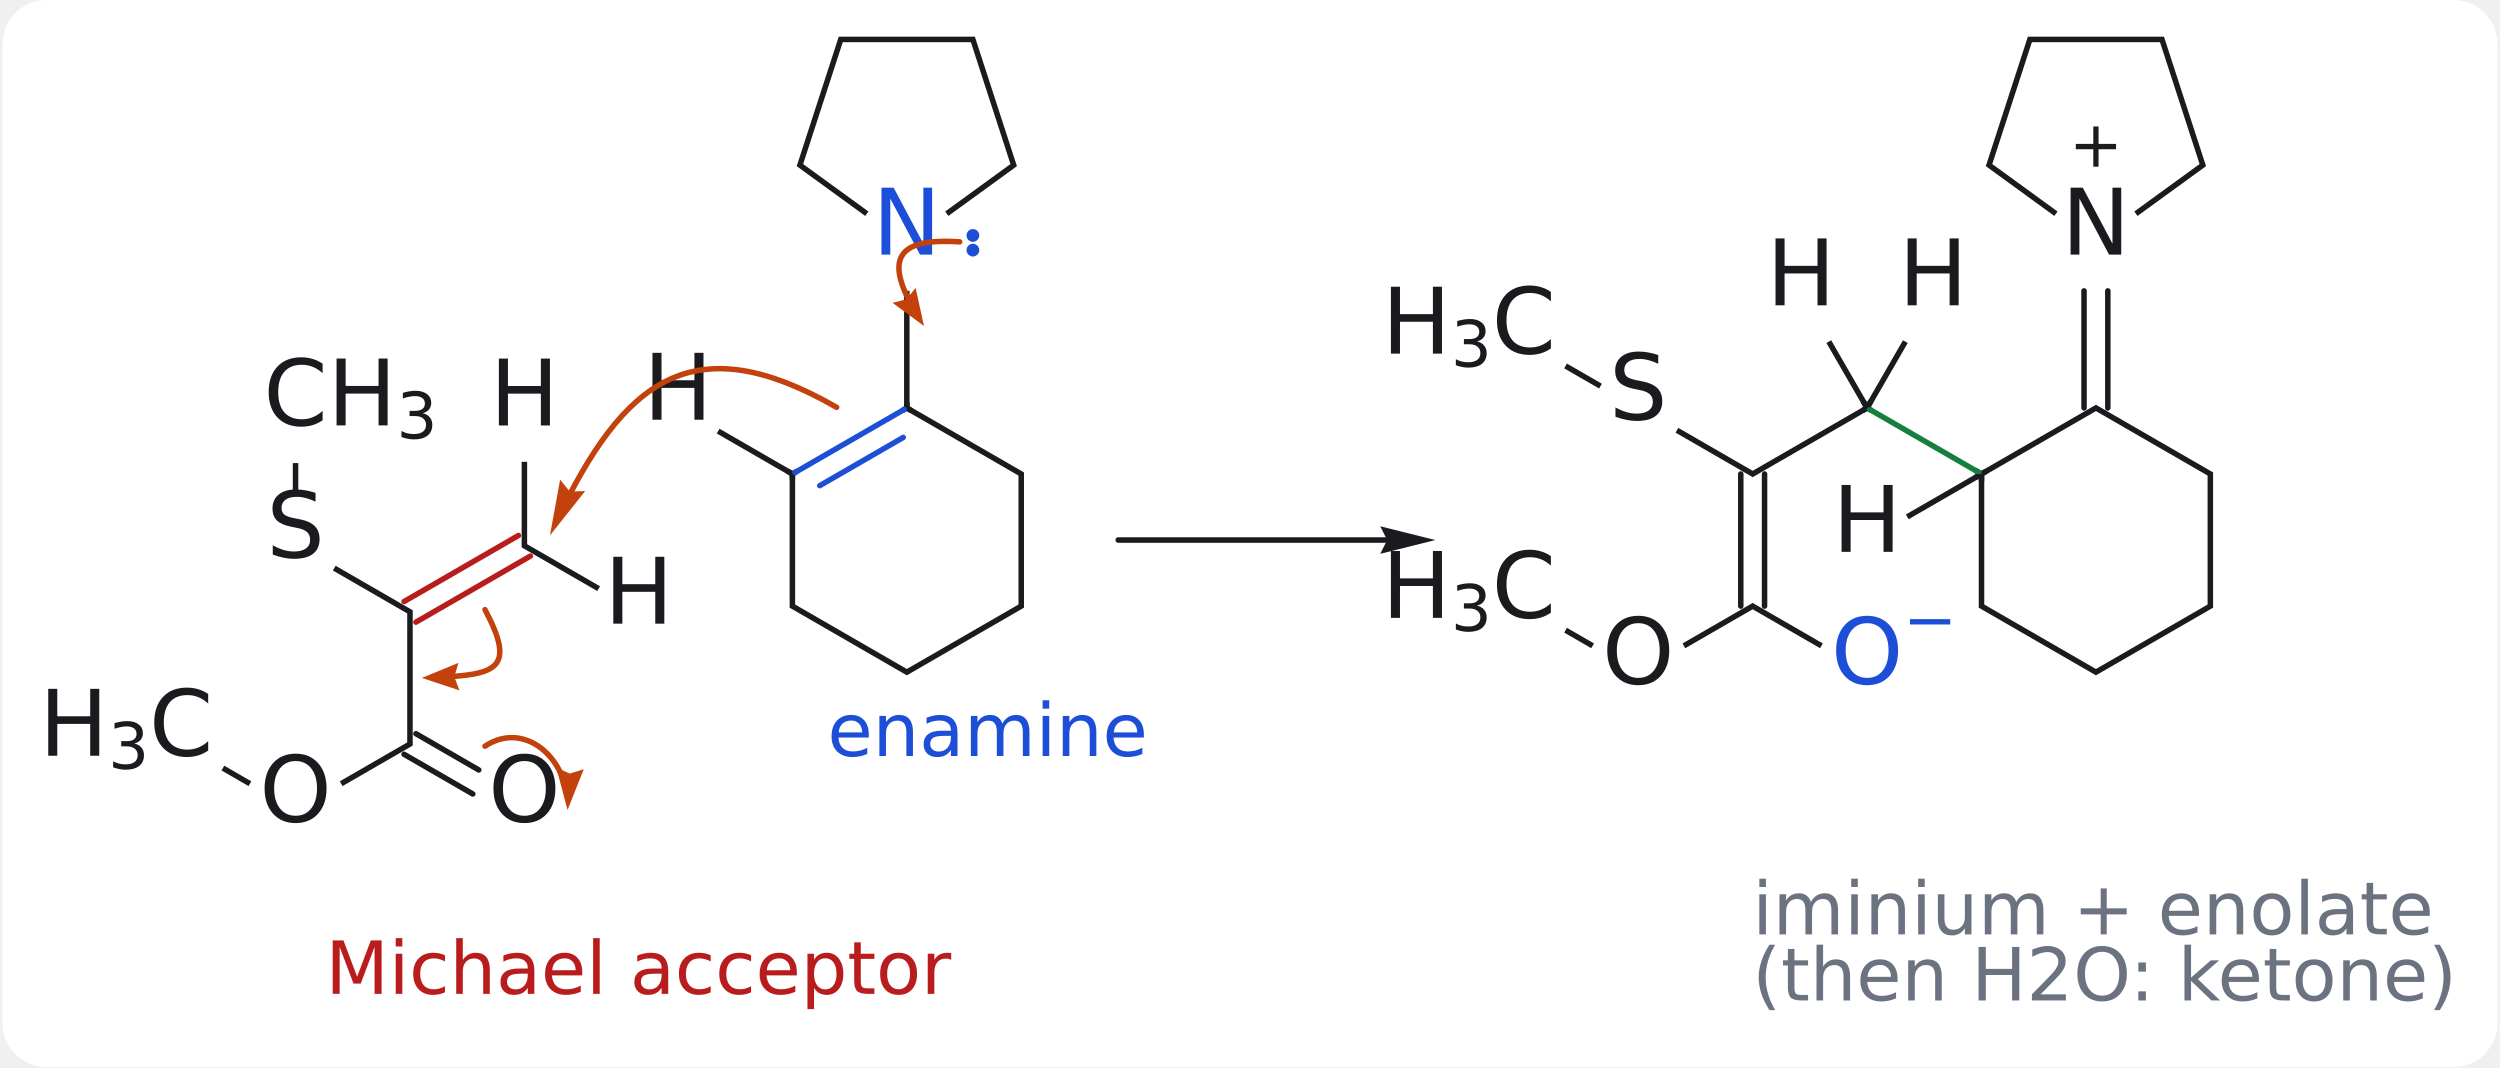
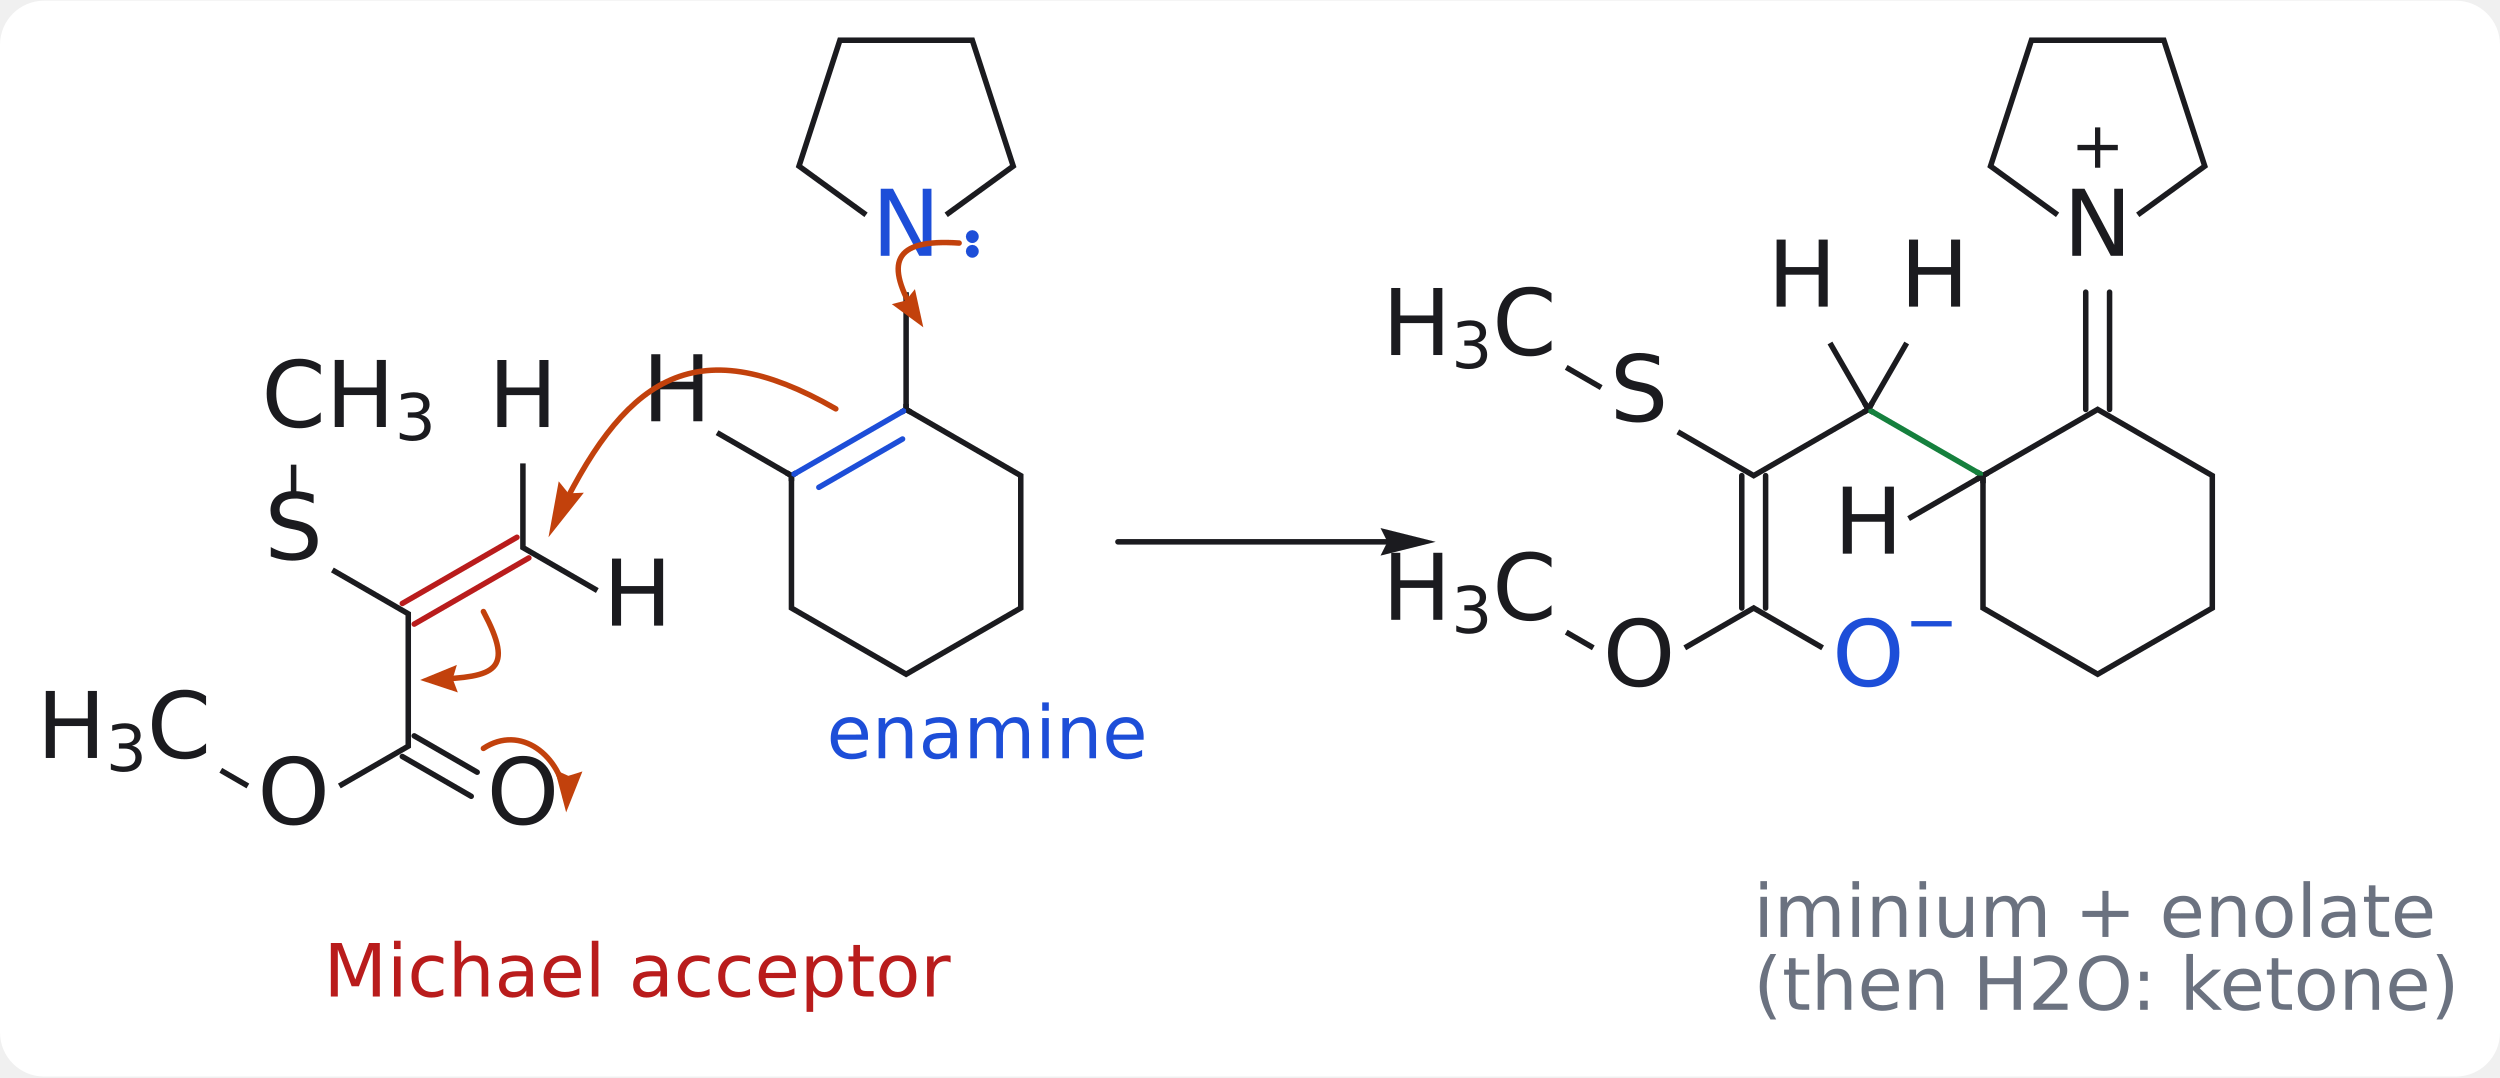
- <svg xmlns="http://www.w3.org/2000/svg" viewBox="-287.452 -171.671 793.094 339.205" width="492" height="210">
+ <svg xmlns="http://www.w3.org/2000/svg" viewBox="-287.452 -171.671 793.094 341.305" width="492" height="212">
  <style>.c-ink.fill{fill:#1b1b1f}.c-ink.stroke{stroke:#1b1b1f}.c-arrow.fill{fill:#c2410c}.c-arrow.stroke{stroke:#c2410c}.c-nu.fill{fill:#1d4ed8}.c-nu.stroke{stroke:#1d4ed8}.c-el.fill{fill:#b91c1c}.c-el.stroke{stroke:#b91c1c}.c-good.fill{fill:#15803d}.c-good.stroke{stroke:#15803d}.c-muted.fill{fill:#6b7280}.c-muted.stroke{stroke:#6b7280}.card{fill:#ffffff}@media (prefers-color-scheme: dark){.c-ink.fill{fill:#e6e6ea}.c-ink.stroke{stroke:#e6e6ea}.c-arrow.fill{fill:#ff9f5a}.c-arrow.stroke{stroke:#ff9f5a}.c-nu.fill{fill:#8ab4ff}.c-nu.stroke{stroke:#8ab4ff}.c-el.fill{fill:#ff8a8a}.c-el.stroke{stroke:#ff8a8a}.c-good.fill{fill:#6ee7a0}.c-good.stroke{stroke:#6ee7a0}.c-muted.fill{fill:#9ca3af}.c-muted.stroke{stroke:#9ca3af}.card{fill:#1e1e1e}}</style>
-   <rect class="card" x="-287.452" y="-171.671" width="793.094" height="339.205" rx="14" />
+   <rect class="card" x="-287.452" y="-171.671" width="793.094" height="341.305" rx="14" />
  <path class="c-nu stroke" d="M-27.682 -17.288 L-1.13 -32.618 " fill="none" stroke-width="1.75" stroke-linecap="round" stroke-linejoin="round" />
  <path class="c-el stroke" d="M-119.675 5.101 L-156.047 26.101 " fill="none" stroke-width="1.75" stroke-linecap="round" stroke-linejoin="round" />
  <path class="c-el stroke" d="M-123.455 -1.447 L-159.827 19.553 " fill="none" stroke-width="1.75" stroke-linecap="round" stroke-linejoin="round" />
  <line class="c-ink stroke" x1="-156.047" y1="61.553" x2="-136.072" y2="73.086" stroke-width="1.75" stroke-linecap="round" />
  <line class="c-ink stroke" x1="-159.827" y1="68.101" x2="-137.962" y2="80.724" stroke-width="1.75" stroke-linecap="round" />
  <line class="c-ink stroke" x1="374.22" y1="-42" x2="374.22" y2="-79.202" stroke-width="1.75" stroke-linecap="round" />
  <line class="c-ink stroke" x1="381.78" y1="-42" x2="381.78" y2="-79.202" stroke-width="1.75" stroke-linecap="round" />
  <line class="c-ink stroke" x1="272.664" y1="-21" x2="272.664" y2="21" stroke-width="1.75" stroke-linecap="round" />
  <line class="c-ink stroke" x1="265.104" y1="-21" x2="265.104" y2="21" stroke-width="1.75" stroke-linecap="round" />
  <path class="c-ink fill stroke" d="M0 -40.99 L1.078 -40.367 L1.953 -41.883 L0.875 -42.505 L0 -42 Z M-0.875 -42.505 L-1.953 -41.883 L-1.078 -40.367 L-0 -40.99 L0 -42 Z M0.875 -42.505 L0.875 -43.75 L-0.875 -43.75 L-0.875 -42.505 L0 -42 Z " stroke-width="0" stroke-linecap="round" stroke-linejoin="round" />
  <path class="c-ink fill stroke" d="M-36.372 -22.01 L-37.45 -22.633 L-38.325 -21.117 L-37.247 -20.495 L-36.372 -21 Z M-37.247 -20.495 L-37.247 -19.25 L-35.497 -19.25 L-35.497 -20.495 L-36.372 -21 Z M-35.497 -20.495 L-34.419 -21.117 L-35.294 -22.633 L-36.372 -22.01 L-36.372 -21 Z " stroke-width="0" stroke-linecap="round" stroke-linejoin="round" />
  <path class="c-ink fill stroke" d="M339.878 -21 L339.12 -20.562 L339.995 -19.047 L340.753 -19.484 L341.628 -21 Z M340.753 -19.484 L340.753 -18.609 L342.503 -18.609 L342.503 -20.495 L341.628 -21 Z M342.503 -20.495 L343.581 -21.117 L342.706 -22.633 L341.628 -22.01 L341.628 -21 Z M341.628 -22.01 L339.995 -22.953 L339.12 -21.438 L339.878 -21 L341.628 -21 Z " stroke-width="0" stroke-linecap="round" stroke-linejoin="round" />
  <path class="c-ink fill stroke" d="M305.256 -40.99 L306.334 -40.367 L307.209 -41.883 L306.451 -42.32 L305.256 -42 Z M304.061 -42.32 L303.303 -41.883 L304.178 -40.367 L305.256 -40.99 L305.256 -42 Z M306.451 -42.32 L307.209 -43.633 L305.694 -44.508 L305.256 -43.75 L305.256 -42 Z M305.256 -43.75 L304.818 -44.508 L303.303 -43.633 L304.061 -42.32 L305.256 -42 Z " stroke-width="0" stroke-linecap="round" stroke-linejoin="round" />
  <path class="c-ink fill stroke" d="M13.227 -103.029 L35.007 -118.853 L32.949 -119.522 L12.199 -104.445 Z M35.007 -118.853 L21.636 -160.005 L20.364 -158.255 L32.949 -119.522 Z M21.636 -160.005 L-21.636 -160.005 L-20.364 -158.255 L20.364 -158.255 Z M-21.636 -160.005 L-35.007 -118.853 L-32.949 -119.522 L-20.364 -158.255 Z M-35.007 -118.853 L-13.227 -103.029 L-12.199 -104.445 L-32.949 -119.522 Z M-36.372 -22.01 L-59.536 -35.385 L-60.411 -33.869 L-37.247 -20.495 L-36.372 -21 Z M0 -40.99 L35.497 -20.495 L37.247 -21.505 L0.875 -42.505 L0 -42 Z M35.497 -20.495 L35.497 20.495 L37.247 21.505 L37.247 -21.505 Z M35.497 20.495 L0 40.99 L-0 43.01 L37.247 21.505 Z M-0 40.99 L-35.497 20.495 L-37.247 21.505 L0 43.01 Z M-35.497 20.495 L-35.497 -20.495 L-36.372 -21 L-37.247 -20.495 L-37.247 21.505 Z M0.875 -42.505 L0.875 -79.202 L-0.875 -79.202 L-0.875 -42.505 L0 -42 Z M-120.69 1.322 L-120.69 -24.875 L-122.44 -24.875 L-122.44 2.332 Z M-122.44 2.332 L-98.4 16.212 L-97.525 14.696 L-120.69 1.322 Z M-157.062 22.322 L-181.571 8.171 L-182.446 9.686 L-158.812 23.332 Z M-193.434 -13.87 L-193.434 -24.476 L-195.184 -24.476 L-195.184 -13.87 Z M-158.812 23.332 L-158.812 64.322 L-157.062 65.332 L-157.062 22.322 Z M-158.812 64.322 L-180.239 76.693 L-179.364 78.209 L-157.062 65.332 Z M-208.379 76.693 L-216.975 71.73 L-217.85 73.246 L-209.254 78.209 Z M391.227 -103.029 L413.007 -118.853 L410.949 -119.522 L390.199 -104.445 Z M413.007 -118.853 L399.636 -160.005 L398.364 -158.255 L410.949 -119.522 Z M399.636 -160.005 L356.364 -160.005 L357.636 -158.255 L398.364 -158.255 Z M356.364 -160.005 L342.993 -118.853 L345.051 -119.522 L357.636 -158.255 Z M342.993 -118.853 L364.773 -103.029 L365.801 -104.445 L345.051 -119.522 Z M339.878 -21 L317.589 -8.131 L318.464 -6.615 L340.753 -19.484 L341.628 -21 Z M378 -40.99 L413.497 -20.495 L415.247 -21.505 L378 -43.01 Z M413.497 -20.495 L413.497 20.495 L415.247 21.505 L415.247 -21.505 Z M413.497 20.495 L378 40.99 L378 43.01 L415.247 21.505 Z M378 40.99 L342.503 20.495 L340.753 21.505 L378 43.01 Z M342.503 20.495 L342.503 -20.495 L341.628 -21 L340.753 -19.484 L340.753 21.505 Z M342.503 -20.495 L378 -40.99 L378 -43.01 L341.628 -22.01 L341.628 -21 Z M304.061 -42.32 L268.884 -22.01 L268.884 -19.99 L305.256 -40.99 L305.256 -42 Z M306.451 -42.32 L318.181 -62.637 L316.666 -63.512 L305.256 -43.75 L305.256 -42 Z M305.256 -43.75 L293.846 -63.512 L292.331 -62.637 L304.061 -42.32 L305.256 -42 Z M268.884 -22.01 L245.25 -35.656 L244.375 -34.141 L268.884 -19.99 Z M220.948 -49.687 L209.846 -56.097 L208.971 -54.581 L220.073 -48.171 Z M268.884 22.01 L290.311 34.382 L291.186 32.866 L268.884 19.99 Z M268.884 19.99 L246.582 32.866 L247.457 34.382 L268.884 22.01 Z M218.442 32.866 L209.846 27.903 L208.971 29.419 L217.567 34.382 Z " stroke-width="0" stroke-linecap="round" stroke-linejoin="round" />
  <path class="c-nu fill stroke" d="M-35.497 -20.495 L-0 -40.99 L0 -42 L-0.875 -42.505 L-36.372 -22.01 L-36.372 -21 Z " stroke-width="0" stroke-linecap="round" stroke-linejoin="round" />
  <path class="c-good fill stroke" d="M341.628 -22.01 L306.451 -42.32 L305.256 -42 L305.256 -40.99 L339.878 -21 L341.628 -21 Z " stroke-width="0" stroke-linecap="round" stroke-linejoin="round" />
  <text class="c-nu fill" xml:space="preserve" x="-10.909" y="-110.942" font-family="DejaVu Sans" font-size="29.167" font-weight="normal" font-style="normal" text-decoration="none" dominant-baseline="text-before-edge">N</text>
  <path class="c-nu fill stroke" d="M21 -93.333 C21.644 -93.333 22.167 -92.811 22.167 -92.167 C22.167 -91.522 21.644 -91 21 -91 C20.356 -91 19.833 -91.522 19.833 -92.167 C19.833 -92.811 20.356 -93.333 21 -93.333 Z " stroke-width="1.75" stroke-linecap="round" stroke-linejoin="round" />
  <path class="c-nu fill stroke" d="M21 -98 C21.644 -98 22.167 -97.478 22.167 -96.833 C22.167 -96.189 21.644 -95.667 21 -95.667 C20.356 -95.667 19.833 -96.189 19.833 -96.833 C19.833 -97.478 20.356 -98 21 -98 Z " stroke-width="1.75" stroke-linecap="round" stroke-linejoin="round" />
  <text class="c-ink fill" xml:space="preserve" x="-83.71" y="-58.442" font-family="DejaVu Sans" font-size="29.167" font-weight="normal" font-style="normal" text-decoration="none" dominant-baseline="text-before-edge">H</text>
  <text class="c-ink fill" xml:space="preserve" x="-132.531" y="-56.615" font-family="DejaVu Sans" font-size="29.167" font-weight="normal" font-style="normal" text-decoration="none" dominant-baseline="text-before-edge">H</text>
  <text class="c-ink fill" xml:space="preserve" x="-96.159" y="6.385" font-family="DejaVu Sans" font-size="29.167" font-weight="normal" font-style="normal" text-decoration="none" dominant-baseline="text-before-edge">H</text>
  <text class="c-ink fill" xml:space="preserve" x="-203.566" y="-14.629" font-family="DejaVu Sans" font-size="29.167" font-weight="normal" font-style="normal" text-decoration="none" dominant-baseline="text-before-edge">S</text>
  <text class="c-ink fill" xml:space="preserve" x="-204.492" y="-56.629" font-family="DejaVu Sans" font-size="29.167" font-weight="normal" font-style="normal" text-decoration="none" dominant-baseline="text-before-edge">CH</text>
  <text class="c-ink fill" xml:space="preserve" x="-162.194" y="-46.421" font-family="DejaVu Sans" font-size="20.417" font-weight="normal" font-style="normal" text-decoration="none" dominant-baseline="text-before-edge">3</text>
  <text class="c-ink fill" xml:space="preserve" x="-133.043" y="69.371" font-family="DejaVu Sans" font-size="29.167" font-weight="normal" font-style="normal" text-decoration="none" dominant-baseline="text-before-edge">O</text>
  <text class="c-ink fill" xml:space="preserve" x="-205.787" y="69.371" font-family="DejaVu Sans" font-size="29.167" font-weight="normal" font-style="normal" text-decoration="none" dominant-baseline="text-before-edge">O</text>
  <text class="c-ink fill" xml:space="preserve" x="-275.785" y="48.371" font-family="DejaVu Sans" font-size="29.167" font-weight="normal" font-style="normal" text-decoration="none" dominant-baseline="text-before-edge">H</text>
  <text class="c-ink fill" xml:space="preserve" x="-253.853" y="58.579" font-family="DejaVu Sans" font-size="20.417" font-weight="normal" font-style="normal" text-decoration="none" dominant-baseline="text-before-edge">3</text>
  <text class="c-ink fill" xml:space="preserve" x="-240.863" y="48.371" font-family="DejaVu Sans" font-size="29.167" font-weight="normal" font-style="normal" text-decoration="none" dominant-baseline="text-before-edge">C</text>
  <text class="c-ink fill" xml:space="preserve" x="367.091" y="-110.942" font-family="DejaVu Sans" font-size="29.167" font-weight="normal" font-style="normal" text-decoration="none" dominant-baseline="text-before-edge">N</text>
  <text class="c-ink fill" xml:space="preserve" x="369.447" y="-132.817" font-family="DejaVu Sans" font-size="20.417" font-weight="normal" font-style="normal" text-decoration="none" dominant-baseline="text-before-edge">+</text>
  <text class="c-ink fill" xml:space="preserve" x="294.29" y="-16.442" font-family="DejaVu Sans" font-size="29.167" font-weight="normal" font-style="normal" text-decoration="none" dominant-baseline="text-before-edge">H</text>
  <text class="c-ink fill" xml:space="preserve" x="315.29" y="-94.814" font-family="DejaVu Sans" font-size="29.167" font-weight="normal" font-style="normal" text-decoration="none" dominant-baseline="text-before-edge">H</text>
  <text class="c-ink fill" xml:space="preserve" x="273.29" y="-94.814" font-family="DejaVu Sans" font-size="29.167" font-weight="normal" font-style="normal" text-decoration="none" dominant-baseline="text-before-edge">H</text>
  <text class="c-ink fill" xml:space="preserve" x="223.255" y="-58.456" font-family="DejaVu Sans" font-size="29.167" font-weight="normal" font-style="normal" text-decoration="none" dominant-baseline="text-before-edge">S</text>
  <text class="c-ink fill" xml:space="preserve" x="151.036" y="-79.456" font-family="DejaVu Sans" font-size="29.167" font-weight="normal" font-style="normal" text-decoration="none" dominant-baseline="text-before-edge">H</text>
  <text class="c-ink fill" xml:space="preserve" x="172.968" y="-69.248" font-family="DejaVu Sans" font-size="20.417" font-weight="normal" font-style="normal" text-decoration="none" dominant-baseline="text-before-edge">3</text>
  <text class="c-ink fill" xml:space="preserve" x="185.957" y="-79.456" font-family="DejaVu Sans" font-size="29.167" font-weight="normal" font-style="normal" text-decoration="none" dominant-baseline="text-before-edge">C</text>
  <text class="c-nu fill" xml:space="preserve" x="293.777" y="25.544" font-family="DejaVu Sans" font-size="29.167" font-weight="normal" font-style="normal" text-decoration="none" dominant-baseline="text-before-edge">O</text>
  <text class="c-nu fill" xml:space="preserve" x="316.735" y="18.252" font-family="DejaVu Sans" font-size="20.417" font-weight="normal" font-style="normal" text-decoration="none" dominant-baseline="text-before-edge">−</text>
  <text class="c-ink fill" xml:space="preserve" x="221.033" y="25.544" font-family="DejaVu Sans" font-size="29.167" font-weight="normal" font-style="normal" text-decoration="none" dominant-baseline="text-before-edge">O</text>
  <text class="c-ink fill" xml:space="preserve" x="151.036" y="4.544" font-family="DejaVu Sans" font-size="29.167" font-weight="normal" font-style="normal" text-decoration="none" dominant-baseline="text-before-edge">H</text>
  <text class="c-ink fill" xml:space="preserve" x="172.968" y="14.752" font-family="DejaVu Sans" font-size="20.417" font-weight="normal" font-style="normal" text-decoration="none" dominant-baseline="text-before-edge">3</text>
  <text class="c-ink fill" xml:space="preserve" x="185.957" y="4.544" font-family="DejaVu Sans" font-size="29.167" font-weight="normal" font-style="normal" text-decoration="none" dominant-baseline="text-before-edge">C</text>
  <path class="c-ink stroke" d="M67.2 0 L163.625 0 " fill="none" stroke-width="1.75" stroke-linecap="round" stroke-linejoin="round" />
  <path class="c-ink fill stroke" d="M168 0 L150.5 -4.375 L152.688 0 L150.5 4.375 Z " stroke-width="0" stroke-linecap="round" stroke-linejoin="round" />
  <path class="c-arrow stroke" d="M16.811 -94.783 C-4.484 -96.22 -6.77 -88.39 3.144 -71.752 " fill="none" stroke-width="1.75" stroke-linecap="round" stroke-linejoin="round" />
  <path class="c-arrow fill stroke" d="M5.46 -68.04 L2.798 -80.168 L-0.079 -76.567 L-4.539 -75.402 Z " stroke-width="0" stroke-linecap="round" stroke-linejoin="round" />
  <path class="c-arrow stroke" d="M-22.302 -42.184 C-67.698 -68.243 -89.971 -51.449 -111.617 -5.425 " fill="none" stroke-width="1.75" stroke-linecap="round" stroke-linejoin="round" />
  <path class="c-arrow fill stroke" d="M-113.452 -1.451 L-102.237 -15.579 L-107.125 -15.395 L-110.205 -19.195 Z " stroke-width="0" stroke-linecap="round" stroke-linejoin="round" />
  <path class="c-arrow stroke" d="M-134.096 22.122 C-124.073 40.974 -130.346 42.846 -149.814 43.662 " fill="none" stroke-width="1.75" stroke-linecap="round" stroke-linejoin="round" />
  <path class="c-arrow fill stroke" d="M-154.187 43.827 L-142.21 47.785 L-143.841 43.465 L-142.517 39.041 Z " stroke-width="0" stroke-linecap="round" stroke-linejoin="round" />
  <path class="c-arrow stroke" d="M-134.096 65.532 C-122.273 57.727 -109.581 67.877 -107.975 81.459 " fill="none" stroke-width="1.75" stroke-linecap="round" stroke-linejoin="round" />
  <path class="c-arrow fill stroke" d="M-107.849 85.827 L-102.686 72.842 L-107.153 74.236 L-111.421 72.318 Z " stroke-width="0" stroke-linecap="round" stroke-linejoin="round" />
  <text class="c-nu fill" xml:space="preserve" x="-25.2" y="52.5" font-family="DejaVu Sans" font-size="23.333" font-weight="normal" font-style="normal" text-decoration="none" dominant-baseline="text-before-edge">enamine</text>
  <text class="c-el fill" xml:space="preserve" x="-184.8" y="128.1" font-family="DejaVu Sans" font-size="23.333" font-weight="normal" font-style="normal" text-decoration="none" dominant-baseline="text-before-edge">Michael acceptor</text>
  <text class="c-muted fill" xml:space="preserve" x="268.8" y="109.2" font-family="DejaVu Sans" font-size="23.333" font-weight="normal" font-style="normal" text-decoration="none" dominant-baseline="text-before-edge">iminium + enolate</text>
-   <text class="c-muted fill" xml:space="preserve" x="268.8" y="130.2" font-family="DejaVu Sans" font-size="23.333" font-weight="normal" font-style="normal" text-decoration="none" dominant-baseline="text-before-edge">(then H2O: ketone)</text>
+   <text class="c-muted fill" xml:space="preserve" x="268.8" y="132.3" font-family="DejaVu Sans" font-size="23.333" font-weight="normal" font-style="normal" text-decoration="none" dominant-baseline="text-before-edge">(then H2O: ketone)</text>
</svg>
